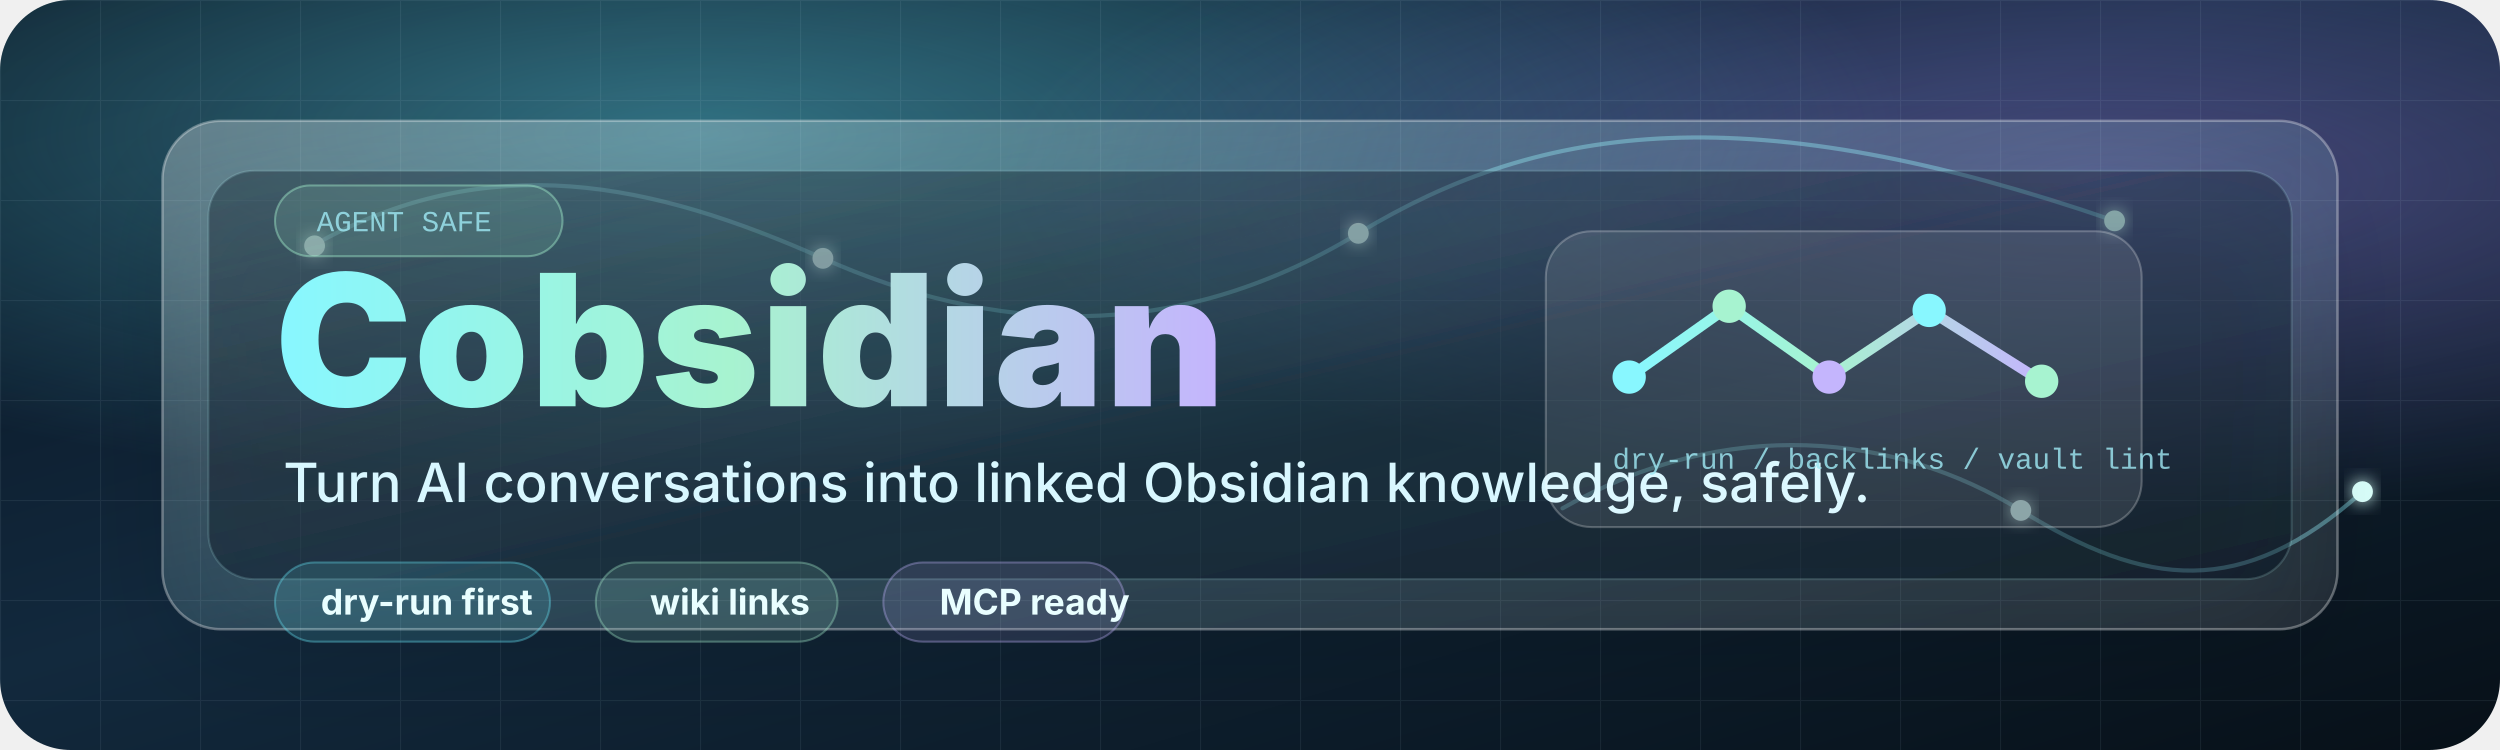
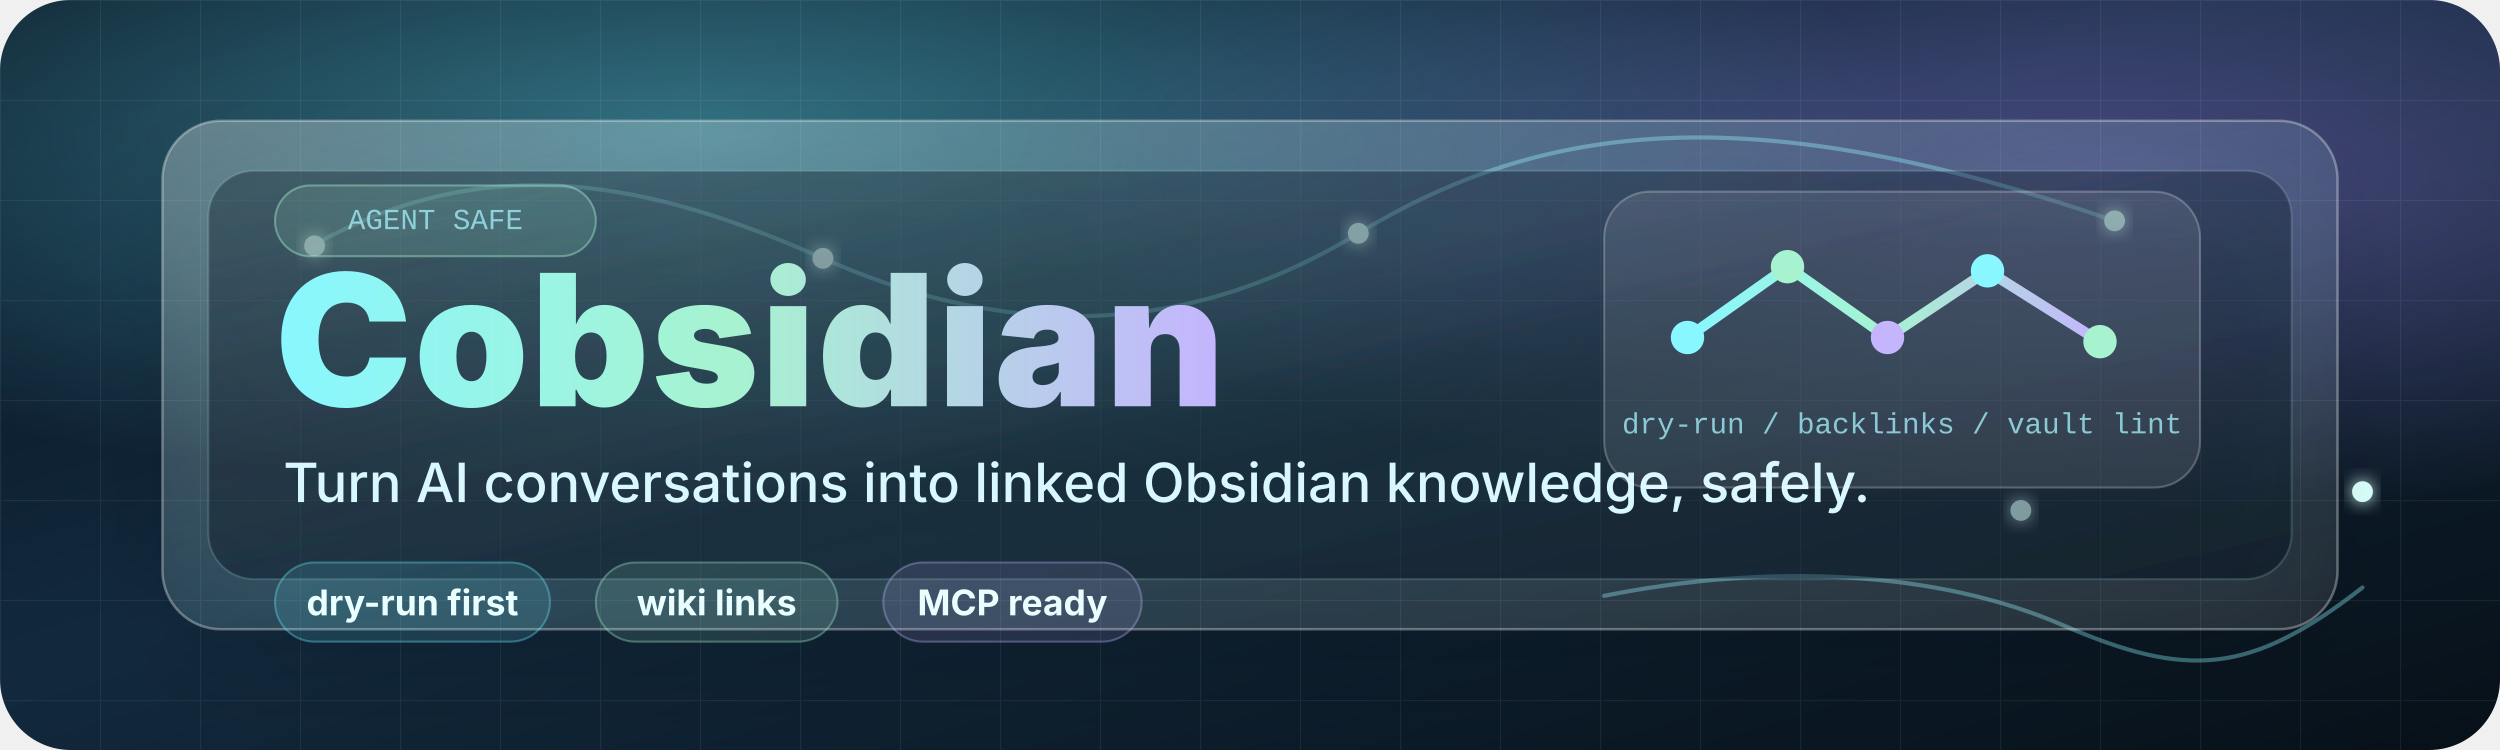
- <svg xmlns="http://www.w3.org/2000/svg" role="img" viewBox="0 0 1200 360">
+ <svg xmlns="http://www.w3.org/2000/svg" role="img" width="1200" height="360" viewBox="0 0 1200 360">
  <defs>
    <linearGradient id="surface" x1="0" x2="1" y1="0" y2="1">
      <stop offset="0%" stop-color="#07111f" />
      <stop offset="45%" stop-color="#12293d" />
      <stop offset="100%" stop-color="#071018" />
    </linearGradient>
    <linearGradient id="glass" x1="0" x2="1" y1="0" y2="1">
      <stop offset="0%" stop-color="#ffffff" stop-opacity="0.30" />
      <stop offset="52%" stop-color="#b8f7ff" stop-opacity="0.12" />
      <stop offset="100%" stop-color="#ffffff" stop-opacity="0.08" />
    </linearGradient>
    <linearGradient id="accent" x1="0" x2="1" y1="0" y2="0">
      <stop offset="0%" stop-color="#88f7ff" />
      <stop offset="48%" stop-color="#a7f3d0" />
      <stop offset="100%" stop-color="#c4b5fd" />
    </linearGradient>
    <radialGradient id="orbA" cx="28%" cy="18%" r="48%">
      <stop offset="0%" stop-color="#67e8f9" stop-opacity="0.42" />
      <stop offset="100%" stop-color="#67e8f9" stop-opacity="0" />
    </radialGradient>
    <radialGradient id="orbB" cx="84%" cy="24%" r="44%">
      <stop offset="0%" stop-color="#a78bfa" stop-opacity="0.36" />
      <stop offset="100%" stop-color="#a78bfa" stop-opacity="0" />
    </radialGradient>
    <filter id="soft-shadow" x="-10%" y="-20%" width="120%" height="150%">
      <feDropShadow dx="0" dy="24" stdDeviation="24" flood-color="#000000" flood-opacity="0.34" />
    </filter>
    <filter id="glow" x="-35%" y="-60%" width="170%" height="220%">
      <feGaussianBlur stdDeviation="4" result="blur" />
      <feMerge>
        <feMergeNode in="blur" />
        <feMergeNode in="SourceGraphic" />
      </feMerge>
    </filter>
    <pattern id="grid" width="48" height="48" patternUnits="userSpaceOnUse">
      <path d="M 48 0 L 0 0 0 48" fill="none" stroke="#d7fbff" stroke-opacity="0.075" stroke-width="1" />
    </pattern>
    <style>
      .title {
        fill: url(#accent);
        font-family: Inter, ui-sans-serif, system-ui, -apple-system, BlinkMacSystemFont, "Segoe UI", Arial, sans-serif;
        font-size: 88px;
        font-weight: 850;
        letter-spacing: 1px;
      }
      .subtitle {
        fill: #d8f7ff;
        font-family: Inter, ui-sans-serif, system-ui, -apple-system, BlinkMacSystemFont, "Segoe UI", Arial, sans-serif;
        font-size: 26px;
        font-weight: 500;
      }
      .chip-text {
        fill: #e9feff;
        font-family: Inter, ui-sans-serif, system-ui, -apple-system, BlinkMacSystemFont, "Segoe UI", Arial, sans-serif;
        font-size: 17px;
        font-weight: 700;
      }
      .micro {
        fill: #9ee7f2;
        font-family: "SFMono-Regular", Consolas, "Liberation Mono", monospace;
        font-size: 14px;
        opacity: 0.82;
      }
      .glass-panel {
        fill: url(#glass);
        stroke: #ffffff;
        stroke-opacity: 0.32;
        stroke-width: 1.2;
      }
      .circuit-line {
        fill: none;
        stroke: #8df6ff;
        stroke-linecap: round;
        stroke-opacity: 0.38;
        stroke-width: 2;
      }
      .node {
        fill: #d9fffb;
        filter: url(#glow);
      }
    </style>
  </defs>
  <rect width="1200" height="360" rx="34" fill="url(#surface)" />
  <rect width="1200" height="360" rx="34" fill="url(#orbA)" />
  <rect width="1200" height="360" rx="34" fill="url(#orbB)" />
  <rect width="1200" height="360" rx="34" fill="url(#grid)" opacity="0.95" />
  <path d="M150 118 C235 70 314 88 395 124 S563 166 652 112 841 46 1015 106" class="circuit-line" />
-   <path d="M750 244 C829 199 910 208 970 245 S1076 288 1134 236" class="circuit-line" />
+   <path d="M770 286 C850 270 930 274 990 300 S1080 324 1134 282" class="circuit-line" />
  <circle cx="151" cy="118" r="5" class="node" />
  <circle cx="395" cy="124" r="5" class="node" />
  <circle cx="652" cy="112" r="5" class="node" />
  <circle cx="1015" cy="106" r="5" class="node" />
  <circle cx="970" cy="245" r="5" class="node" />
  <circle cx="1134" cy="236" r="5" class="node" />
  <g filter="url(#soft-shadow)">
    <rect x="78" y="58" width="1044" height="244" rx="28" class="glass-panel" />
    <rect x="100" y="82" width="1000" height="196" rx="22" fill="#071421" fill-opacity="0.34" stroke="#bffcff" stroke-opacity="0.16" />
  </g>
  <g transform="translate(132 115)">
-     <rect x="0" y="-26" width="138" height="34" rx="17" fill="#a7f3d0" fill-opacity="0.14" stroke="#a7f3d0" stroke-opacity="0.42" />
-     <text x="20" y="-4" class="micro">AGENT SAFE</text>
+     <rect x="0" y="-26" width="154" height="34" rx="17" fill="#a7f3d0" fill-opacity="0.14" stroke="#a7f3d0" stroke-opacity="0.42" />
+     <text x="77" y="-9" class="micro" text-anchor="middle" dominant-baseline="middle">AGENT SAFE</text>
    <text x="0" y="80" class="title">Cobsidian</text>
    <text x="4" y="126" class="subtitle">Turn AI conversations into linked Obsidian knowledge, safely.</text>
  </g>
-   <g transform="translate(742 111)">
+   <g transform="translate(770 92)">
    <rect x="0" y="0" width="286" height="142" rx="22" fill="#ffffff" fill-opacity="0.10" stroke="#ffffff" stroke-opacity="0.24" />
    <path d="M40 70 L88 36 L136 70 L184 38 L238 72" fill="none" stroke="url(#accent)" stroke-width="5" stroke-linecap="round" stroke-linejoin="round" />
    <circle cx="40" cy="70" r="8" fill="#88f7ff" />
    <circle cx="88" cy="36" r="8" fill="#a7f3d0" />
    <circle cx="136" cy="70" r="8" fill="#c4b5fd" />
    <circle cx="184" cy="38" r="8" fill="#88f7ff" />
    <circle cx="238" cy="72" r="8" fill="#a7f3d0" />
-     <text x="32" y="114" class="micro">dry-run / backlinks / vault lint</text>
+     <text x="143" y="116" class="micro" text-anchor="middle">dry-run / backlinks / vault lint</text>
  </g>
  <g transform="translate(132 270)">
    <rect x="0" y="0" width="132" height="38" rx="19" fill="#67e8f9" fill-opacity="0.14" stroke="#67e8f9" stroke-opacity="0.35" />
-     <text x="22" y="25" class="chip-text">dry-run first</text>
+     <text x="66" y="19" class="chip-text" text-anchor="middle" dominant-baseline="middle">dry-run first</text>
    <rect x="154" y="0" width="116" height="38" rx="19" fill="#a7f3d0" fill-opacity="0.13" stroke="#a7f3d0" stroke-opacity="0.34" />
-     <text x="180" y="25" class="chip-text">wiki links</text>
-     <rect x="292" y="0" width="116" height="38" rx="19" fill="#c4b5fd" fill-opacity="0.13" stroke="#c4b5fd" stroke-opacity="0.34" />
-     <text x="319" y="25" class="chip-text">MCP ready</text>
+     <text x="212" y="19" class="chip-text" text-anchor="middle" dominant-baseline="middle">wiki links</text>
+     <rect x="292" y="0" width="124" height="38" rx="19" fill="#c4b5fd" fill-opacity="0.13" stroke="#c4b5fd" stroke-opacity="0.34" />
+     <text x="354" y="19" class="chip-text" text-anchor="middle" dominant-baseline="middle">MCP ready</text>
  </g>
</svg>
